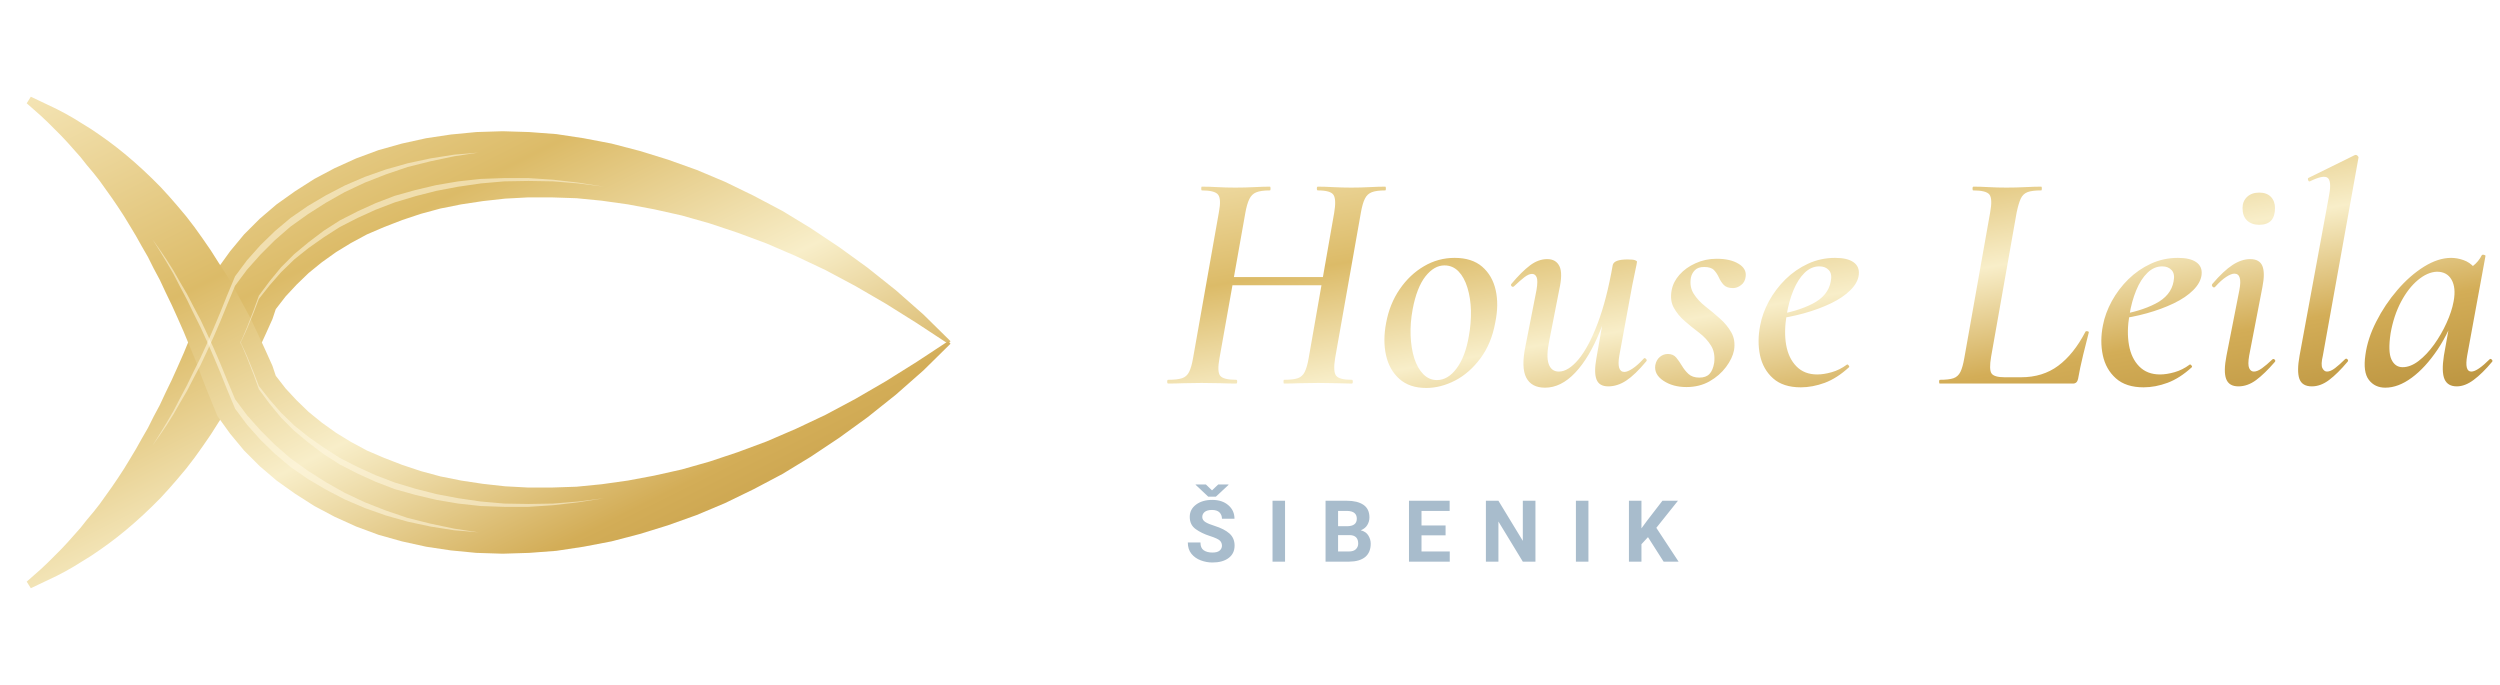
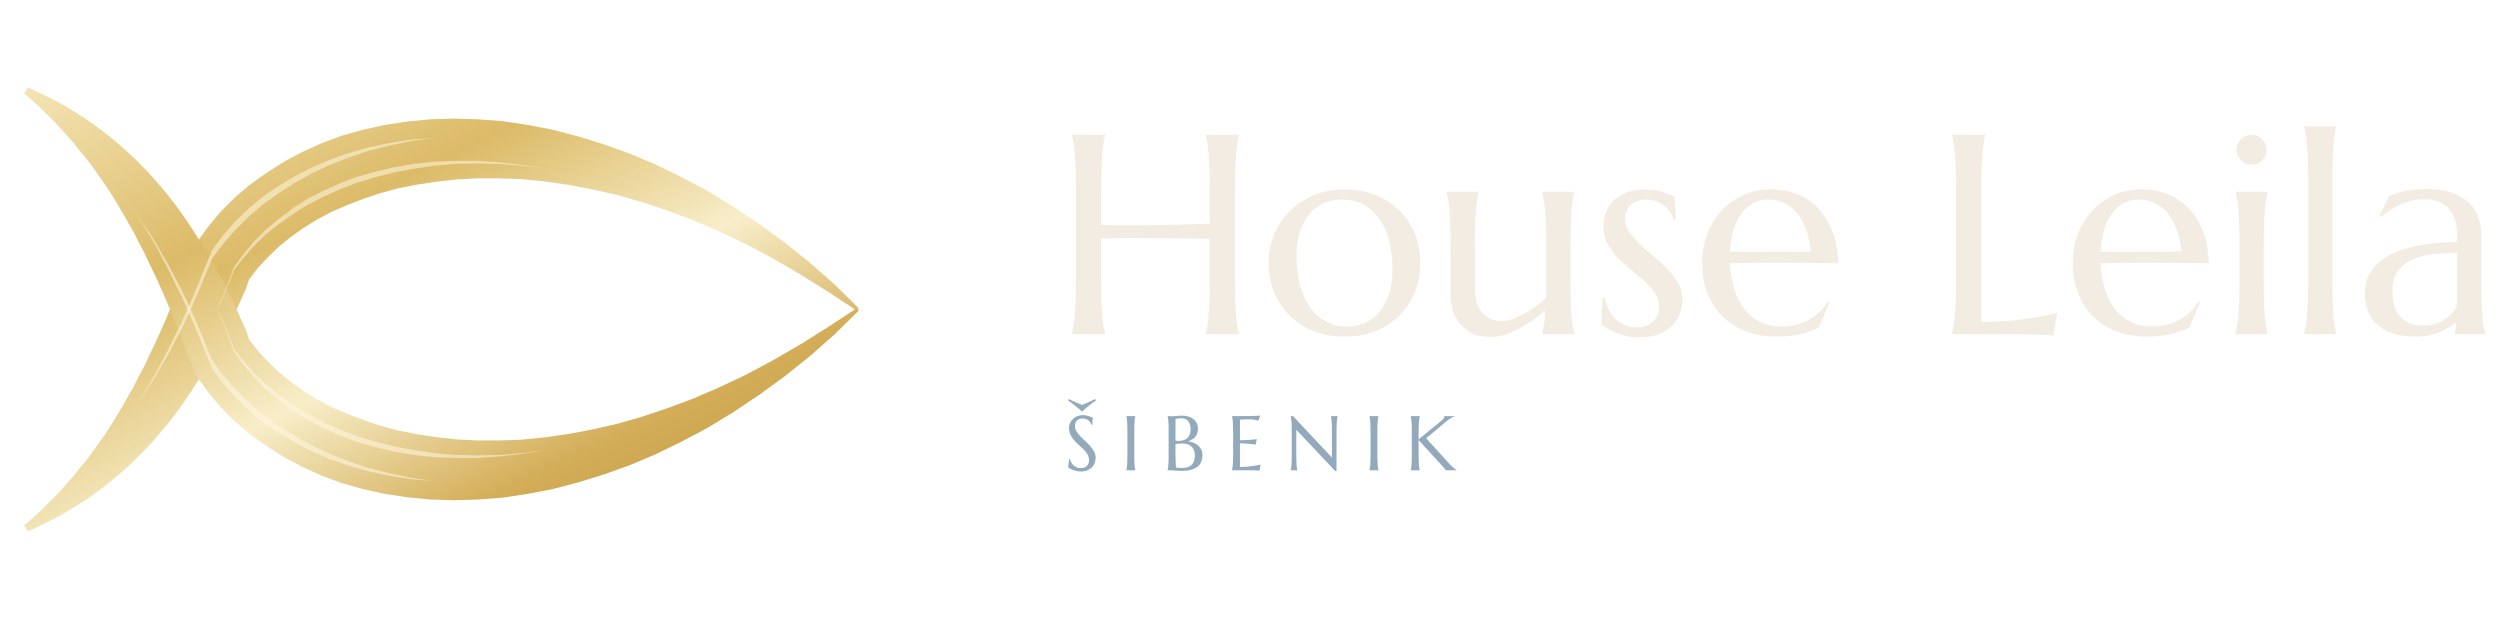
- <svg xmlns="http://www.w3.org/2000/svg" viewBox="0 0 365 100" role="img" aria-label="House Leila">
+ <svg xmlns="http://www.w3.org/2000/svg" viewBox="0 0 404 100" role="img" aria-label="House Leila, Šibenik">
  <defs>
    <linearGradient id="g" x1="0" y1="0" x2="1" y2="1">
      <stop offset="0" stop-color="#f4e4b4" />
      <stop offset=".3" stop-color="#dcbb68" />
      <stop offset=".55" stop-color="#f8eec9" />
      <stop offset=".78" stop-color="#d3ad57" />
      <stop offset="1" stop-color="#bb9440" />
    </linearGradient>
  </defs>
  <g transform="translate(0 5.0) scale(0.6)">
    <g fill="url(#g)">
      <path d="M7.5,134.8 9.6,133.8 11.7,132.8 13.8,131.8 15.9,130.7 18.0,129.5 20.1,128.2 22.2,126.9 24.4,125.4 26.5,123.9 28.6,122.3 30.7,120.6 32.8,118.8 34.9,116.9 37.0,114.9 39.1,112.8 41.2,110.5 43.2,108.2 45.3,105.7 47.3,103.1 49.3,100.3 51.3,97.4 53.2,94.4 55.2,91.3 57.1,88.0 59.0,84.5 60.9,81.0 62.7,77.2 64.5,73.3 66.3,69.3 67.1,66.9 69.5,63.8 72.2,60.9 75.1,58.1 78.3,55.5 81.8,53.0 85.4,50.8 89.3,48.7 93.5,46.9 97.9,45.2 102.4,43.7 107.2,42.4 112.2,41.4 117.5,40.6 122.9,40.0 128.5,39.7 134.3,39.7 140.3,39.9 146.4,40.5 152.8,41.4 159.2,42.6 165.9,44.1 172.6,46.0 179.5,48.3 186.5,50.9 193.7,54.0 200.9,57.4 208.2,61.3 215.6,65.6 223.1,70.3 230.7,75.3 L231.3,74.7 224.7,68.2 218.0,62.3 211.1,56.8 204.2,51.8 197.3,47.2 190.4,43.0 183.4,39.3 176.4,35.9 169.5,33.0 162.5,30.5 155.7,28.4 148.8,26.6 142.0,25.3 135.4,24.3 128.8,23.8 122.3,23.6 115.9,23.8 109.7,24.4 103.7,25.3 97.8,26.6 92.1,28.2 86.7,30.2 81.4,32.6 76.5,35.2 71.8,38.2 67.3,41.4 63.2,44.9 59.4,48.7 56.0,52.8 52.9,57.1 50.5,63.0 49.0,66.8 47.6,70.6 46.1,74.2 44.7,77.6 43.2,81.0 41.8,84.1 40.3,87.2 38.9,90.2 37.4,93.0 36.0,95.8 34.5,98.4 33.1,100.9 31.6,103.4 30.2,105.7 28.7,108.0 27.2,110.2 25.7,112.3 24.2,114.4 22.7,116.3 21.1,118.2 19.6,120.1 18.0,121.9 16.4,123.7 14.8,125.4 13.2,127.0 11.6,128.6 9.9,130.2 8.2,131.7 6.5,133.2 Z" />
      <path d="M6.5,16.8 8.2,18.3 9.9,19.8 11.6,21.4 13.2,23.0 14.8,24.6 16.4,26.3 18.0,28.1 19.6,29.9 21.1,31.8 22.7,33.7 24.2,35.6 25.7,37.7 27.2,39.8 28.7,42.0 30.2,44.3 31.6,46.6 33.1,49.1 34.5,51.6 36.0,54.2 37.4,57.0 38.9,59.8 40.3,62.8 41.8,65.9 43.2,69.0 44.7,72.4 46.1,75.8 47.6,79.4 49.0,83.2 50.5,87.0 52.9,92.9 56.0,97.2 59.4,101.3 63.2,105.1 67.3,108.6 71.8,111.8 76.5,114.8 81.4,117.4 86.7,119.8 92.1,121.8 97.8,123.4 103.7,124.7 109.7,125.6 115.9,126.2 122.3,126.4 128.8,126.2 135.4,125.7 142.0,124.7 148.8,123.4 155.7,121.6 162.5,119.5 169.5,117.0 176.4,114.1 183.4,110.7 190.4,107.0 197.3,102.8 204.2,98.2 211.1,93.2 218.0,87.7 224.7,81.8 231.3,75.3 L230.7,74.7 223.1,79.7 215.6,84.4 208.2,88.7 200.9,92.6 193.7,96.0 186.5,99.1 179.5,101.7 172.6,104.0 165.9,105.9 159.2,107.4 152.8,108.6 146.4,109.5 140.3,110.1 134.3,110.3 128.5,110.3 122.9,110.0 117.5,109.4 112.2,108.6 107.2,107.6 102.4,106.3 97.9,104.8 93.5,103.1 89.3,101.3 85.4,99.2 81.8,97.0 78.3,94.5 75.1,91.9 72.2,89.1 69.5,86.2 67.1,83.1 66.3,80.7 64.5,76.7 62.7,72.8 60.9,69.0 59.0,65.5 57.1,62.0 55.2,58.7 53.2,55.6 51.3,52.6 49.3,49.7 47.3,46.9 45.3,44.3 43.2,41.8 41.2,39.5 39.1,37.2 37.0,35.1 34.9,33.1 32.8,31.2 30.7,29.4 28.6,27.7 26.5,26.1 24.4,24.6 22.2,23.1 20.1,21.8 18.0,20.5 15.9,19.3 13.8,18.2 11.7,17.2 9.6,16.2 7.5,15.2 Z" />
    </g>
    <g>
      <path d="M37.1,100.1 38.8,97.4 40.5,94.6 42.2,91.7 43.8,88.6 45.5,85.4 47.1,82.1 48.8,78.7 50.4,75.2 52.0,71.5 53.6,67.7 55.2,63.7 57.2,58.9 60.1,55.0 63.4,51.3 66.9,47.9 70.7,44.7 74.9,41.8 79.3,39.2 83.9,36.8 88.8,34.7 93.9,32.9 99.2,31.4 104.8,30.2 110.5,29.3 116.4,28.8 L116.4,28.8 110.5,29.7 104.8,30.9 99.2,32.3 93.9,34.1 88.8,36.1 83.9,38.4 79.3,41.0 74.9,43.8 70.7,46.8 66.9,50.1 63.4,53.6 60.1,57.3 57.2,61.2 55.2,66.0 53.6,69.9 52.0,73.6 50.4,77.1 48.8,80.5 47.1,83.7 45.5,86.8 43.8,89.7 42.2,92.5 40.5,95.2 38.8,97.7 37.1,100.1 Z" fill="#fff8e2" opacity=".55" />
      <path d="M58.4,75.3 60.1,71.3 61.7,67.2 63.0,63.6 65.6,60.1 68.4,56.7 71.6,53.5 75.1,50.6 78.8,47.8 82.7,45.3 87.0,43.1 91.4,41.1 96.1,39.3 101.1,37.9 106.2,36.7 111.5,35.8 117.0,35.2 122.7,35.0 128.6,35.0 134.6,35.4 140.7,36.1 147.0,37.1 L147.0,37.1 140.7,36.3 134.6,35.8 128.6,35.7 122.7,35.8 117.0,36.3 111.5,37.1 106.2,38.1 101.1,39.4 96.1,40.9 91.4,42.7 87.0,44.7 82.7,46.9 78.8,49.4 75.1,52.0 71.6,54.8 68.4,57.9 65.6,61.1 63.0,64.4 61.7,67.8 60.1,71.7 58.4,75.4 Z" fill="#fff8e2" opacity=".55" />
      <path d="M37.1,49.9 38.8,52.3 40.5,54.8 42.2,57.5 43.8,60.3 45.5,63.2 47.1,66.3 48.8,69.5 50.4,72.9 52.0,76.4 53.6,80.1 55.2,84.0 57.2,88.8 60.1,92.7 63.4,96.4 66.9,99.9 70.7,103.2 74.9,106.2 79.3,109.0 83.9,111.6 88.8,113.9 93.9,115.9 99.2,117.7 104.8,119.1 110.5,120.3 116.4,121.2 L116.4,121.2 110.5,120.7 104.8,119.8 99.2,118.6 93.9,117.1 88.8,115.3 83.9,113.2 79.3,110.8 74.9,108.2 70.7,105.3 66.9,102.1 63.4,98.7 60.1,95.0 57.2,91.1 55.2,86.3 53.6,82.3 52.0,78.5 50.4,74.8 48.8,71.3 47.1,67.9 45.5,64.6 43.8,61.4 42.2,58.3 40.5,55.4 38.8,52.6 37.1,49.9 Z" fill="#fff8e2" opacity=".55" />
      <path d="M58.4,74.6 60.1,78.3 61.7,82.2 63.0,85.6 65.6,88.9 68.4,92.1 71.6,95.2 75.1,98.0 78.8,100.6 82.7,103.1 87.0,105.3 91.4,107.3 96.1,109.1 101.1,110.6 106.2,111.9 111.5,112.9 117.0,113.7 122.7,114.2 128.6,114.3 134.6,114.2 140.7,113.7 147.0,112.9 L147.0,112.9 140.7,113.9 134.6,114.6 128.6,115.0 122.7,115.0 117.0,114.8 111.5,114.2 106.2,113.3 101.1,112.1 96.1,110.7 91.4,108.9 87.0,106.9 82.7,104.7 78.8,102.2 75.1,99.4 71.6,96.5 68.4,93.3 65.6,89.9 63.0,86.4 61.7,82.8 60.1,78.7 58.4,74.7 Z" fill="#fff8e2" opacity=".55" />
    </g>
  </g>
-   <g transform="translate(170.0 56)">
-     <path d="M0.55 0Q0.41 0 0.41 -0.28Q0.41 -0.55 0.55 -0.55Q1.89 -0.55 2.58 -0.78Q3.27 -1.01 3.61 -1.7Q3.96 -2.39 4.19 -3.73L7.96 -25.02Q8.33 -26.96 7.84 -27.58Q7.36 -28.2 5.47 -28.2Q5.38 -28.2 5.38 -28.47Q5.38 -28.75 5.47 -28.75Q6.53 -28.75 7.75 -28.68Q8.97 -28.61 10.35 -28.61Q11.78 -28.61 13.11 -28.68Q14.44 -28.75 15.41 -28.75Q15.5 -28.75 15.5 -28.47Q15.5 -28.2 15.41 -28.2Q14.08 -28.2 13.41 -27.92Q12.74 -27.65 12.4 -26.93Q12.05 -26.22 11.82 -24.93L8.05 -3.73Q7.68 -1.75 8.14 -1.15Q8.6 -0.55 10.49 -0.55Q10.63 -0.55 10.63 -0.28Q10.63 0 10.49 0Q9.48 0 8.19 -0.05Q6.9 -0.09 5.43 -0.09Q4.05 -0.09 2.81 -0.05Q1.56 0 0.55 0ZM7.5 -14.35 7.64 -15.55H25.25L25.12 -14.35ZM17.48 0Q17.39 0 17.39 -0.28Q17.39 -0.55 17.48 -0.55Q18.81 -0.55 19.48 -0.78Q20.15 -1.01 20.49 -1.7Q20.84 -2.39 21.07 -3.73L24.79 -24.93Q25.12 -26.86 24.7 -27.53Q24.29 -28.2 22.4 -28.2Q22.26 -28.2 22.26 -28.47Q22.26 -28.75 22.4 -28.75Q23.37 -28.75 24.63 -28.68Q25.9 -28.61 27.28 -28.61Q28.66 -28.61 29.97 -28.68Q31.28 -28.75 32.25 -28.75Q32.34 -28.75 32.34 -28.47Q32.34 -28.2 32.25 -28.2Q31 -28.2 30.31 -27.95Q29.62 -27.69 29.28 -27Q28.93 -26.31 28.7 -25.02L24.93 -3.73Q24.61 -1.75 25.07 -1.15Q25.53 -0.55 27.37 -0.55Q27.51 -0.55 27.51 -0.28Q27.51 0 27.37 0Q26.5 0 25.21 -0.05Q23.92 -0.09 22.49 -0.09Q21.11 -0.09 19.8 -0.05Q18.49 0 17.48 0ZM38.23 0.64Q35.79 0.64 34.32 -0.67Q32.84 -1.98 32.36 -4.14Q31.88 -6.3 32.38 -8.88Q32.89 -11.64 34.36 -13.78Q35.83 -15.92 37.9 -17.13Q39.97 -18.35 42.37 -18.35Q44.9 -18.35 46.39 -17.07Q47.89 -15.78 48.37 -13.64Q48.85 -11.5 48.3 -8.88Q47.75 -5.84 46.14 -3.68Q44.53 -1.52 42.44 -0.44Q40.34 0.64 38.23 0.64ZM39.79 -0.51Q41.4 -0.51 42.66 -2.21Q43.93 -3.91 44.44 -6.85Q44.8 -8.79 44.76 -10.63Q44.71 -12.47 44.25 -13.98Q43.79 -15.5 42.94 -16.38Q42.09 -17.25 40.89 -17.25Q39.38 -17.25 38.11 -15.64Q36.85 -14.03 36.25 -10.86Q35.88 -8.88 35.95 -7.02Q36.02 -5.15 36.48 -3.7Q36.94 -2.25 37.79 -1.38Q38.64 -0.51 39.79 -0.51ZM55.57 0.6Q53.59 0.6 52.83 -0.87Q52.07 -2.35 52.72 -5.47L54.33 -13.66Q54.56 -15.04 54.35 -15.52Q54.14 -16.01 53.68 -16.01Q53.18 -16.01 52.53 -15.5Q51.89 -15 51.06 -14.21Q50.88 -14.03 50.69 -14.21Q50.51 -14.4 50.69 -14.58Q52.16 -16.33 53.38 -17.25Q54.6 -18.17 55.89 -18.17Q57.18 -18.17 57.68 -17.13Q58.19 -16.1 57.64 -13.66L56.21 -6.35Q55.71 -4 56.1 -2.88Q56.49 -1.75 57.59 -1.75Q58.97 -1.75 60.47 -3.54Q61.96 -5.34 63.27 -8.81Q64.58 -12.28 65.46 -17.3L66.19 -17.25Q65.27 -11.82 63.66 -7.8Q62.05 -3.77 59.98 -1.59Q57.91 0.6 55.57 0.6ZM64.81 0.41Q63.48 0.41 63.09 -0.6Q62.7 -1.61 63.07 -3.68L65.46 -17.3Q65.64 -18.12 67.62 -18.12Q68.45 -18.12 68.72 -18.01Q69 -17.89 69 -17.8Q69 -17.62 68.77 -16.58Q68.54 -15.55 68.31 -14.35L66.42 -4.09Q66.01 -1.7 67.16 -1.7Q67.62 -1.7 68.36 -2.19Q69.09 -2.67 69.97 -3.63Q70.1 -3.82 70.31 -3.61Q70.52 -3.4 70.33 -3.22Q68.72 -1.29 67.44 -0.44Q66.15 0.41 64.81 0.41ZM76.22 0.51Q74.24 0.51 72.86 -0.41Q71.48 -1.33 71.67 -2.67Q71.81 -3.45 72.34 -3.89Q72.86 -4.32 73.51 -4.32Q74.29 -4.32 74.73 -3.79Q75.16 -3.27 75.56 -2.6Q75.95 -1.93 76.52 -1.4Q77.1 -0.87 78.11 -0.87Q79.07 -0.87 79.58 -1.4Q80.09 -1.93 80.27 -3.04Q80.45 -4.51 79.81 -5.54Q79.17 -6.58 78.09 -7.41Q77 -8.23 75.99 -9.11Q74.98 -9.98 74.38 -11.06Q73.78 -12.14 74.06 -13.62Q74.29 -14.86 75.21 -15.89Q76.13 -16.93 77.56 -17.57Q78.98 -18.22 80.64 -18.22Q82.62 -18.22 83.81 -17.5Q85.01 -16.79 84.87 -15.64Q84.78 -14.81 84.2 -14.38Q83.63 -13.94 83.03 -13.94Q82.11 -13.94 81.67 -14.4Q81.24 -14.86 80.96 -15.48Q80.68 -16.1 80.25 -16.56Q79.81 -17.02 78.8 -17.02Q77.92 -17.02 77.46 -16.56Q77 -16.1 76.87 -15.46Q76.64 -14.12 77.28 -13.11Q77.92 -12.1 79 -11.25Q80.09 -10.4 81.12 -9.48Q82.16 -8.56 82.78 -7.45Q83.4 -6.35 83.17 -4.88Q82.94 -3.68 82 -2.42Q81.05 -1.15 79.58 -0.32Q78.11 0.51 76.22 0.51ZM92.92 0.55Q90.34 0.55 88.87 -0.76Q87.4 -2.07 86.96 -4.14Q86.53 -6.21 86.99 -8.51Q87.31 -10.26 88.27 -12.03Q89.24 -13.8 90.69 -15.23Q92.14 -16.65 93.98 -17.5Q95.82 -18.35 97.93 -18.35Q99.73 -18.35 100.62 -17.71Q101.52 -17.07 101.38 -15.87Q101.25 -14.72 100.16 -13.64Q99.08 -12.56 97.31 -11.71Q95.54 -10.86 93.38 -10.26Q91.22 -9.66 88.92 -9.38L89.01 -9.98Q92.37 -10.49 94.64 -11.66Q96.92 -12.83 97.29 -14.9Q97.52 -16.01 97.01 -16.56Q96.51 -17.11 95.63 -17.11Q94.44 -17.11 93.47 -16.17Q92.51 -15.23 91.84 -13.62Q91.17 -12.01 90.85 -10.03Q90.44 -7.59 90.78 -5.63Q91.13 -3.68 92.28 -2.51Q93.43 -1.33 95.31 -1.33Q96.28 -1.33 97.43 -1.66Q98.58 -1.98 99.64 -2.76Q99.73 -2.85 99.89 -2.67Q100.05 -2.48 99.96 -2.39Q98.21 -0.78 96.42 -0.11Q94.62 0.55 92.92 0.55ZM113.21 0Q113.11 0 113.11 -0.28Q113.11 -0.55 113.25 -0.55Q114.54 -0.55 115.21 -0.78Q115.87 -1.01 116.22 -1.7Q116.56 -2.39 116.79 -3.73L120.57 -25.02Q120.93 -27 120.45 -27.6Q119.97 -28.2 118.08 -28.2Q117.99 -28.2 117.99 -28.47Q117.99 -28.75 118.13 -28.75Q119.09 -28.75 120.34 -28.68Q121.58 -28.61 122.96 -28.61Q124.38 -28.61 125.72 -28.68Q127.05 -28.75 128.02 -28.75Q128.11 -28.75 128.11 -28.47Q128.11 -28.2 128.02 -28.2Q126.68 -28.2 126.02 -27.95Q125.35 -27.69 125.03 -27Q124.71 -26.31 124.43 -24.98L120.7 -3.91Q120.38 -2.02 120.77 -1.47Q121.16 -0.92 122.68 -0.92H125.07Q128.25 -0.92 130.5 -2.6Q132.76 -4.28 134.46 -7.54Q134.5 -7.68 134.76 -7.64Q135.01 -7.59 134.96 -7.45Q134.6 -6.07 134.14 -4.19Q133.68 -2.3 133.4 -0.69Q133.26 0 132.66 0ZM142.97 0.55Q140.39 0.55 138.92 -0.76Q137.45 -2.07 137.01 -4.14Q136.57 -6.21 137.03 -8.51Q137.36 -10.26 138.32 -12.03Q139.29 -13.8 140.74 -15.23Q142.19 -16.65 144.03 -17.5Q145.87 -18.35 147.98 -18.35Q149.78 -18.35 150.67 -17.71Q151.57 -17.07 151.43 -15.87Q151.29 -14.72 150.21 -13.64Q149.13 -12.56 147.36 -11.71Q145.59 -10.86 143.43 -10.26Q141.27 -9.66 138.97 -9.38L139.06 -9.98Q142.42 -10.49 144.69 -11.66Q146.97 -12.83 147.34 -14.9Q147.57 -16.01 147.06 -16.56Q146.56 -17.11 145.68 -17.11Q144.49 -17.11 143.52 -16.17Q142.55 -15.23 141.89 -13.62Q141.22 -12.01 140.9 -10.03Q140.48 -7.59 140.83 -5.63Q141.17 -3.68 142.32 -2.51Q143.47 -1.33 145.36 -1.33Q146.33 -1.33 147.48 -1.66Q148.63 -1.98 149.68 -2.76Q149.78 -2.85 149.94 -2.67Q150.1 -2.48 150.01 -2.39Q148.26 -0.78 146.46 -0.11Q144.67 0.55 142.97 0.55ZM156.81 0.41Q155.43 0.41 155.02 -0.67Q154.61 -1.75 155.07 -4.09L156.95 -13.66Q157.41 -16.05 156.22 -16.05Q155.76 -16.05 155.02 -15.57Q154.28 -15.09 153.41 -14.12Q153.23 -13.94 153.04 -14.14Q152.86 -14.35 153 -14.54Q154.65 -16.47 155.96 -17.32Q157.27 -18.17 158.52 -18.17Q159.9 -18.17 160.31 -17.16Q160.72 -16.15 160.31 -14.08L158.38 -4.09Q158.15 -2.76 158.38 -2.25Q158.61 -1.75 159.07 -1.75Q159.57 -1.75 160.24 -2.23Q160.91 -2.71 161.74 -3.5Q161.92 -3.68 162.1 -3.5Q162.29 -3.31 162.1 -3.13Q160.63 -1.43 159.39 -0.51Q158.15 0.41 156.81 0.41ZM159.85 -23.18Q158.75 -23.18 158.08 -23.8Q157.41 -24.43 157.41 -25.62Q157.41 -26.63 158.08 -27.26Q158.75 -27.88 159.85 -27.88Q160.95 -27.88 161.55 -27.26Q162.15 -26.63 162.15 -25.62Q162.15 -23.18 159.85 -23.18ZM167.53 0.41Q166.11 0.41 165.71 -0.69Q165.32 -1.79 165.74 -4.09L170.06 -27.55Q170.43 -29.58 169.83 -30.04Q169.23 -30.5 167.26 -29.53Q167.07 -29.44 166.98 -29.72Q166.89 -29.99 167.07 -30.04L173.79 -33.35Q174.02 -33.44 174.2 -33.26Q174.39 -33.07 174.34 -32.98L169.14 -4.09Q168.82 -2.76 169.07 -2.25Q169.33 -1.75 169.74 -1.75Q170.25 -1.75 170.91 -2.25Q171.58 -2.76 172.36 -3.54Q172.55 -3.73 172.73 -3.54Q172.91 -3.36 172.73 -3.17Q171.3 -1.47 170.06 -0.53Q168.82 0.41 167.53 0.41ZM178.25 0.6Q176.73 0.6 175.86 -0.53Q174.98 -1.66 175.35 -4.19Q175.67 -6.58 176.94 -9.06Q178.2 -11.55 180.02 -13.66Q181.84 -15.78 183.91 -17.07Q185.98 -18.35 187.86 -18.35Q188.74 -18.35 189.66 -18.03Q190.58 -17.71 191.25 -16.95Q191.91 -16.19 192 -15L189.52 -16.42Q190.21 -16.51 191.04 -17.16Q191.87 -17.8 192.33 -18.72Q192.42 -18.86 192.67 -18.79Q192.92 -18.72 192.88 -18.63L190.21 -4.09Q189.8 -1.75 190.81 -1.75Q191.27 -1.75 191.96 -2.23Q192.65 -2.71 193.48 -3.54Q193.61 -3.68 193.8 -3.5Q193.98 -3.31 193.84 -3.17Q192.42 -1.47 191.15 -0.53Q189.89 0.41 188.69 0.41Q187.36 0.41 186.9 -0.64Q186.44 -1.7 186.81 -4.09L187.96 -10.53L188.88 -11.32Q187.68 -7.64 185.89 -4.97Q184.09 -2.3 182.11 -0.85Q180.14 0.6 178.25 0.6ZM180.78 -2.39Q181.93 -2.39 183.13 -3.31Q184.32 -4.23 185.38 -5.7Q186.44 -7.18 187.2 -8.86Q187.96 -10.53 188.23 -12.01Q188.6 -13.98 187.93 -15.16Q187.27 -16.33 185.79 -16.33Q184.41 -16.28 183.01 -15.11Q181.61 -13.94 180.55 -11.94Q179.49 -9.94 179.03 -7.36Q178.62 -4.65 179.15 -3.52Q179.68 -2.39 180.78 -2.39Z" fill="url(#g)" />
-     <text x="3" y="26" font-family="-apple-system, BlinkMacSystemFont, 'Segoe UI', Roboto, Arial, sans-serif" font-size="12.5" font-weight="700" letter-spacing="4.2" fill="#a8bccc">ŠIBENIK</text>
+   <g transform="translate(170.0 54)">
+     <path d="M25.49 -15.41Q24.59 -15.43 23.25 -15.44Q21.9 -15.45 20.32 -15.48Q18.73 -15.5 17.01 -15.51Q15.3 -15.52 13.66 -15.53Q12.02 -15.54 10.53 -15.52Q9.05 -15.5 7.95 -15.45V-8.78Q7.95 -6.87 8.01 -5.45Q8.06 -4.02 8.14 -2.99Q8.22 -1.95 8.34 -1.26Q8.47 -0.56 8.6 -0.09V0H3.21V-0.09Q3.35 -0.56 3.47 -1.26Q3.59 -1.95 3.68 -2.99Q3.77 -4.02 3.82 -5.45Q3.86 -6.87 3.86 -8.78V-23.4Q3.86 -25.31 3.82 -26.74Q3.77 -28.17 3.68 -29.21Q3.59 -30.25 3.47 -30.95Q3.35 -31.65 3.21 -32.12V-32.21H8.6V-32.12Q8.47 -31.65 8.34 -30.95Q8.22 -30.25 8.14 -29.21Q8.06 -28.17 8.01 -26.74Q7.95 -25.31 7.95 -23.4V-17.65Q9.12 -17.61 10.6 -17.6Q12.08 -17.59 13.7 -17.6Q15.32 -17.61 16.99 -17.63Q18.67 -17.65 20.23 -17.69Q21.79 -17.72 23.15 -17.77Q24.5 -17.81 25.49 -17.86V-23.4Q25.49 -25.31 25.44 -26.74Q25.38 -28.17 25.3 -29.21Q25.22 -30.25 25.1 -30.95Q24.98 -31.65 24.84 -32.12V-32.21H30.23V-32.12Q30.1 -31.65 29.97 -30.95Q29.85 -30.25 29.76 -29.21Q29.67 -28.17 29.63 -26.74Q29.58 -25.31 29.58 -23.4V-8.78Q29.58 -6.87 29.63 -5.45Q29.67 -4.02 29.76 -2.99Q29.85 -1.95 29.97 -1.26Q30.1 -0.56 30.23 -0.09V0H24.84V-0.09Q24.98 -0.56 25.1 -1.26Q25.22 -1.95 25.3 -2.99Q25.38 -4.02 25.44 -5.45Q25.49 -6.87 25.49 -8.78ZM35.02 -11.54Q35.02 -14.08 35.96 -16.25Q36.9 -18.42 38.55 -20.01Q40.21 -21.61 42.45 -22.51Q44.7 -23.4 47.28 -23.4Q49.82 -23.4 52.05 -22.56Q54.29 -21.72 55.95 -20.17Q57.61 -18.62 58.57 -16.4Q59.52 -14.17 59.52 -11.41Q59.52 -9.1 58.71 -6.96Q57.9 -4.83 56.33 -3.19Q54.76 -1.55 52.48 -0.57Q50.2 0.4 47.24 0.4Q44.72 0.4 42.5 -0.43Q40.27 -1.26 38.61 -2.81Q36.95 -4.36 35.98 -6.57Q35.02 -8.78 35.02 -11.54ZM47.75 -1.24Q49.35 -1.24 50.68 -1.86Q52.02 -2.49 52.99 -3.68Q53.95 -4.87 54.49 -6.58Q55.03 -8.29 55.03 -10.44Q55.03 -12.87 54.51 -14.95Q54 -17.03 52.97 -18.54Q51.95 -20.06 50.4 -20.91Q48.85 -21.76 46.79 -21.76Q45.19 -21.76 43.87 -21.15Q42.54 -20.53 41.56 -19.36Q40.59 -18.19 40.05 -16.5Q39.51 -14.8 39.51 -12.65Q39.51 -10.22 40.04 -8.13Q40.56 -6.04 41.6 -4.5Q42.63 -2.96 44.17 -2.1Q45.71 -1.24 47.75 -1.24ZM68.33 -7.86Q68.33 -4.9 69.51 -3.5Q70.68 -2.11 72.68 -2.11Q73.4 -2.11 74.3 -2.41Q75.2 -2.72 76.15 -3.22Q77.11 -3.73 78.06 -4.4Q79.02 -5.08 79.83 -5.84Q79.87 -6.49 79.87 -7.22Q79.87 -7.95 79.87 -8.78V-14.22Q79.87 -16.13 79.81 -17.55Q79.76 -18.98 79.68 -20.01Q79.6 -21.05 79.48 -21.74Q79.35 -22.44 79.22 -22.91V-23H84.41V-22.91Q84.27 -22.44 84.16 -21.74Q84.05 -21.05 83.96 -20.01Q83.87 -18.98 83.82 -17.55Q83.78 -16.13 83.78 -14.22V-8.78Q83.78 -6.87 83.82 -5.45Q83.87 -4.02 83.96 -2.99Q84.05 -1.95 84.16 -1.26Q84.27 -0.56 84.41 -0.09V0H79.22V-0.09Q79.35 -0.65 79.5 -1.53Q79.65 -2.4 79.71 -3.82Q78.79 -3.03 77.73 -2.27Q76.66 -1.5 75.5 -0.9Q74.35 -0.29 73.17 0.08Q71.99 0.45 70.84 0.45Q69.09 0.45 67.87 -0.16Q66.64 -0.76 65.87 -1.75Q65.09 -2.74 64.74 -4Q64.4 -5.26 64.4 -6.58V-14.22Q64.4 -16.13 64.35 -17.55Q64.31 -18.98 64.22 -20.01Q64.13 -21.05 64.01 -21.74Q63.9 -22.44 63.77 -22.91V-23H68.96V-22.91Q68.82 -22.44 68.71 -21.74Q68.6 -21.05 68.51 -20.01Q68.42 -18.98 68.37 -17.55Q68.33 -16.13 68.33 -14.22ZM100.83 -18.49 100.51 -18.44Q100.36 -18.96 100.01 -19.54Q99.66 -20.12 99.11 -20.62Q98.56 -21.11 97.78 -21.44Q97.01 -21.76 96 -21.76Q95.3 -21.76 94.68 -21.56Q94.07 -21.36 93.61 -20.97Q93.15 -20.57 92.88 -19.99Q92.61 -19.41 92.61 -18.62Q92.61 -17.52 93.29 -16.52Q93.98 -15.52 95.01 -14.54Q96.04 -13.57 97.24 -12.58Q98.45 -11.59 99.48 -10.51Q100.51 -9.43 101.2 -8.21Q101.88 -6.99 101.88 -5.57Q101.88 -4.42 101.48 -3.34Q101.07 -2.25 100.23 -1.39Q99.39 -0.54 98.08 -0.01Q96.76 0.52 94.94 0.52Q93.86 0.52 92.93 0.31Q92 0.11 91.23 -0.19Q90.45 -0.49 89.83 -0.86Q89.21 -1.24 88.74 -1.57L88.97 -5.84H89.33Q89.55 -4.78 90 -3.91Q90.45 -3.03 91.11 -2.41Q91.78 -1.8 92.63 -1.45Q93.48 -1.1 94.49 -1.1Q96.16 -1.1 97.13 -2.02Q98.11 -2.94 98.11 -4.42Q98.11 -5.62 97.45 -6.61Q96.78 -7.61 95.77 -8.54Q94.76 -9.46 93.61 -10.38Q92.45 -11.3 91.44 -12.34Q90.43 -13.39 89.77 -14.63Q89.1 -15.88 89.1 -17.47Q89.1 -18.78 89.59 -19.87Q90.07 -20.96 90.93 -21.73Q91.8 -22.51 92.99 -22.93Q94.18 -23.36 95.59 -23.36Q97.46 -23.36 98.7 -22.97Q99.95 -22.57 100.6 -22.21ZM117.02 0.4Q114.53 0.4 112.35 -0.38Q110.17 -1.17 108.55 -2.68Q106.94 -4.2 106 -6.44Q105.07 -8.67 105.07 -11.54Q105.07 -14.08 105.93 -16.25Q106.78 -18.42 108.28 -20.01Q109.79 -21.61 111.8 -22.51Q113.81 -23.4 116.15 -23.4Q118.46 -23.4 120.44 -22.61Q122.41 -21.81 123.86 -20.29Q125.31 -18.78 126.15 -16.54Q126.99 -14.31 127.06 -11.46Q124.52 -11.5 121.99 -11.52Q119.45 -11.54 116.71 -11.54Q114.75 -11.54 112.9 -11.52Q111.05 -11.5 109.56 -11.46Q109.7 -9.12 110.29 -7.23Q110.89 -5.35 111.93 -4.01Q112.98 -2.67 114.47 -1.95Q115.97 -1.24 117.85 -1.24Q119.16 -1.24 120.31 -1.54Q121.47 -1.84 122.41 -2.38Q123.36 -2.92 124.1 -3.65Q124.84 -4.38 125.35 -5.23L125.62 -5.1L123.96 -1.1Q122.75 -0.47 121.06 -0.03Q119.38 0.4 117.02 0.4ZM114.03 -13.3Q116.28 -13.3 118.54 -13.31Q120.79 -13.32 122.64 -13.39Q122.43 -15.34 121.87 -16.89Q121.31 -18.44 120.44 -19.52Q119.56 -20.6 118.37 -21.18Q117.18 -21.76 115.74 -21.76Q114.44 -21.76 113.35 -21.19Q112.26 -20.62 111.45 -19.54Q110.64 -18.46 110.15 -16.9Q109.65 -15.34 109.56 -13.34Q110.58 -13.3 111.7 -13.3Q112.82 -13.3 114.03 -13.3ZM150.17 -1.98Q152.82 -1.98 155.05 -2.2Q157.27 -2.43 158.93 -2.72Q160.87 -3.03 162.46 -3.46L161.81 0.18Q161.54 0.16 161 0.13Q160.46 0.11 159.8 0.09Q159.14 0.07 158.41 0.06Q157.68 0.04 157.02 0.03Q156.37 0.02 155.87 0.01Q155.36 0 155.14 0H145.43V-0.09Q145.57 -0.56 145.69 -1.26Q145.82 -1.95 145.91 -2.99Q146 -4.02 146.04 -5.45Q146.09 -6.87 146.09 -8.78V-23.4Q146.09 -25.31 146.04 -26.74Q146 -28.17 145.91 -29.21Q145.82 -30.25 145.69 -30.95Q145.57 -31.65 145.43 -32.12V-32.21H150.83V-32.12Q150.69 -31.65 150.57 -30.95Q150.44 -30.25 150.36 -29.21Q150.29 -28.17 150.23 -26.74Q150.17 -25.31 150.17 -23.4ZM176.9 0.4Q174.41 0.4 172.23 -0.38Q170.05 -1.17 168.43 -2.68Q166.82 -4.2 165.89 -6.44Q164.95 -8.67 164.95 -11.54Q164.95 -14.08 165.81 -16.25Q166.66 -18.42 168.17 -20.01Q169.67 -21.61 171.68 -22.51Q173.69 -23.4 176.03 -23.4Q178.34 -23.4 180.32 -22.61Q182.29 -21.81 183.74 -20.29Q185.19 -18.78 186.03 -16.54Q186.88 -14.31 186.94 -11.46Q184.4 -11.5 181.87 -11.52Q179.33 -11.54 176.59 -11.54Q174.63 -11.54 172.78 -11.52Q170.93 -11.5 169.45 -11.46Q169.58 -9.12 170.18 -7.23Q170.77 -5.35 171.81 -4.01Q172.86 -2.67 174.35 -1.95Q175.85 -1.24 177.73 -1.24Q179.04 -1.24 180.19 -1.54Q181.35 -1.84 182.29 -2.38Q183.24 -2.92 183.98 -3.65Q184.72 -4.38 185.24 -5.23L185.5 -5.1L183.84 -1.1Q182.63 -0.47 180.95 -0.03Q179.26 0.4 176.9 0.4ZM173.92 -13.3Q176.16 -13.3 178.42 -13.31Q180.68 -13.32 182.52 -13.39Q182.32 -15.34 181.75 -16.89Q181.19 -18.44 180.32 -19.52Q179.44 -20.6 178.25 -21.18Q177.06 -21.76 175.62 -21.76Q174.32 -21.76 173.23 -21.19Q172.14 -20.62 171.33 -19.54Q170.52 -18.46 170.03 -16.9Q169.54 -15.34 169.45 -13.34Q170.46 -13.3 171.58 -13.3Q172.7 -13.3 173.92 -13.3ZM191.91 -14.22Q191.91 -16.13 191.85 -17.55Q191.79 -18.98 191.72 -20.01Q191.64 -21.05 191.51 -21.74Q191.39 -22.44 191.25 -22.91V-23H196.44V-22.91Q196.31 -22.44 196.2 -21.74Q196.08 -21.05 195.99 -20.01Q195.9 -18.98 195.86 -17.55Q195.81 -16.13 195.81 -14.22V-8.78Q195.81 -6.87 195.86 -5.45Q195.9 -4.02 195.99 -2.99Q196.08 -1.95 196.2 -1.26Q196.31 -0.56 196.44 -0.09V0H191.25V-0.09Q191.39 -0.56 191.51 -1.26Q191.64 -1.95 191.72 -2.99Q191.79 -4.02 191.85 -5.45Q191.91 -6.87 191.91 -8.78ZM191.43 -29.81Q191.43 -30.3 191.63 -30.74Q191.82 -31.18 192.13 -31.5Q192.45 -31.83 192.88 -32.02Q193.32 -32.21 193.84 -32.21Q194.35 -32.21 194.79 -32.02Q195.23 -31.83 195.56 -31.5Q195.88 -31.18 196.07 -30.74Q196.26 -30.3 196.26 -29.81Q196.26 -28.77 195.57 -28.08Q194.87 -27.38 193.84 -27.38Q193.32 -27.38 192.88 -27.57Q192.45 -27.76 192.13 -28.09Q191.82 -28.41 191.63 -28.85Q191.43 -29.29 191.43 -29.81ZM203 -24.8Q203 -26.71 202.95 -28.13Q202.89 -29.56 202.81 -30.59Q202.73 -31.62 202.61 -32.32Q202.49 -33.02 202.35 -33.49V-33.58H207.54V-33.49Q207.4 -33.02 207.29 -32.32Q207.18 -31.62 207.09 -30.59Q207 -29.56 206.96 -28.13Q206.91 -26.71 206.91 -24.8V-8.78Q206.91 -6.87 206.96 -5.45Q207 -4.02 207.09 -2.99Q207.18 -1.95 207.29 -1.26Q207.4 -0.56 207.54 -0.09V0H202.35V-0.09Q202.49 -0.56 202.61 -1.26Q202.73 -1.95 202.81 -2.99Q202.89 -4.02 202.95 -5.45Q203 -6.87 203 -8.78ZM212.17 -6.63Q212.17 -8.4 212.9 -9.7Q213.63 -11.01 214.84 -11.93Q216.05 -12.85 217.6 -13.42Q219.15 -13.99 220.81 -14.32Q222.48 -14.64 224.09 -14.77Q225.71 -14.89 227.06 -14.91V-16.06Q227.06 -17.54 226.68 -18.62Q226.29 -19.7 225.6 -20.41Q224.9 -21.11 223.92 -21.46Q222.95 -21.81 221.78 -21.81Q220.97 -21.81 220.18 -21.67Q219.4 -21.54 218.56 -21.23Q217.71 -20.91 216.78 -20.37Q215.85 -19.83 214.77 -19L214.55 -19.14L216.07 -22.3Q216.82 -22.64 217.53 -22.85Q218.25 -23.07 218.99 -23.2Q219.74 -23.34 220.51 -23.39Q221.29 -23.45 222.14 -23.45Q224.5 -23.45 226.17 -22.88Q227.84 -22.3 228.91 -21.3Q229.98 -20.3 230.47 -18.97Q230.97 -17.63 230.97 -16.1V-8.78Q230.97 -6.87 231.02 -5.45Q231.08 -4.02 231.16 -2.99Q231.24 -1.95 231.36 -1.26Q231.48 -0.56 231.62 -0.09V0H226.65V-0.09Q226.77 -0.45 226.82 -0.9Q226.88 -1.35 226.92 -1.98Q226.45 -1.57 225.81 -1.15Q225.17 -0.72 224.35 -0.37Q223.53 -0.02 222.53 0.19Q221.53 0.4 220.34 0.4Q216.43 0.4 214.3 -1.43Q212.17 -3.26 212.17 -6.63ZM227.06 -13.16Q225.01 -13.14 223.13 -12.93Q221.24 -12.71 219.79 -12.04Q218.34 -11.37 217.48 -10.12Q216.61 -8.87 216.61 -6.81Q216.61 -4.16 217.94 -2.76Q219.26 -1.37 221.6 -1.37Q222.68 -1.37 223.56 -1.67Q224.45 -1.98 225.14 -2.44Q225.82 -2.9 226.29 -3.45Q226.77 -4 227.01 -4.51Q227.06 -5.37 227.06 -6.41Q227.06 -7.46 227.06 -8.78Z" fill="#f3ece2" />
+     <g transform="translate(2 22)">
+       <path d="M4.52 -7.36H4.39Q4.34 -7.5 4.23 -7.68Q4.13 -7.86 3.95 -8.01Q3.78 -8.17 3.53 -8.27Q3.28 -8.37 2.95 -8.37Q2.65 -8.37 2.42 -8.28Q2.19 -8.19 2.03 -8.03Q1.87 -7.86 1.79 -7.64Q1.72 -7.41 1.72 -7.14Q1.72 -6.7 1.96 -6.3Q2.21 -5.9 2.58 -5.51Q2.95 -5.11 3.39 -4.72Q3.82 -4.33 4.19 -3.91Q4.57 -3.49 4.81 -3.03Q5.06 -2.57 5.06 -2.04Q5.06 -1.64 4.92 -1.24Q4.79 -0.84 4.5 -0.52Q4.21 -0.21 3.76 -0.01Q3.31 0.19 2.69 0.19Q2.34 0.19 2.02 0.13Q1.71 0.06 1.44 -0.03Q1.18 -0.13 0.97 -0.24Q0.76 -0.35 0.62 -0.44L0.76 -1.79H0.92Q0.98 -1.5 1.14 -1.24Q1.29 -0.98 1.51 -0.78Q1.73 -0.59 2.02 -0.47Q2.31 -0.35 2.65 -0.35Q2.96 -0.35 3.21 -0.44Q3.45 -0.54 3.63 -0.7Q3.81 -0.87 3.9 -1.1Q4 -1.34 4 -1.61Q4 -2 3.86 -2.32Q3.72 -2.65 3.49 -2.94Q3.26 -3.23 2.97 -3.51Q2.68 -3.78 2.37 -4.06Q2.07 -4.34 1.78 -4.63Q1.49 -4.93 1.26 -5.26Q1.03 -5.59 0.89 -5.97Q0.75 -6.35 0.75 -6.81Q0.75 -7.29 0.94 -7.68Q1.12 -8.07 1.43 -8.34Q1.74 -8.62 2.13 -8.76Q2.52 -8.91 2.94 -8.91Q3.24 -8.91 3.5 -8.86Q3.75 -8.81 3.96 -8.75Q4.16 -8.68 4.32 -8.61Q4.47 -8.54 4.57 -8.5ZM2.86 -9.49Q2.5 -9.81 2.12 -10.13Q1.79 -10.4 1.4 -10.71Q1 -11.02 0.6 -11.29L0.74 -11.52Q1.01 -11.38 1.3 -11.24Q1.59 -11.1 1.86 -10.98Q2.14 -10.85 2.4 -10.75Q2.65 -10.64 2.86 -10.57Q3.06 -10.64 3.32 -10.75Q3.58 -10.86 3.85 -10.98Q4.13 -11.11 4.42 -11.25Q4.71 -11.38 4.97 -11.52L5.11 -11.29Q4.71 -11.02 4.32 -10.71Q3.92 -10.4 3.59 -10.13Q3.21 -9.81 2.86 -9.49ZM10.02 -0.02Q10.05 -0.15 10.08 -0.34Q10.11 -0.53 10.14 -0.81Q10.16 -1.09 10.17 -1.48Q10.19 -1.87 10.19 -2.39V-6.36Q10.19 -6.88 10.17 -7.27Q10.16 -7.65 10.14 -7.94Q10.11 -8.22 10.08 -8.41Q10.05 -8.6 10.02 -8.73V-8.75H11.47V-8.73Q11.44 -8.6 11.4 -8.41Q11.37 -8.22 11.35 -7.94Q11.33 -7.65 11.31 -7.27Q11.3 -6.88 11.3 -6.36V-2.39Q11.3 -1.87 11.31 -1.48Q11.33 -1.09 11.35 -0.81Q11.37 -0.53 11.4 -0.34Q11.44 -0.15 11.47 -0.02V0H10.02ZM16.85 -6.36Q16.85 -6.88 16.84 -7.27Q16.83 -7.65 16.8 -7.94Q16.78 -8.22 16.75 -8.41Q16.71 -8.6 16.68 -8.73V-8.75Q16.8 -8.75 16.93 -8.75Q17.05 -8.74 17.19 -8.74Q17.33 -8.74 17.49 -8.74Q17.71 -8.74 18.08 -8.78Q18.46 -8.83 19.05 -8.83Q19.6 -8.83 20.06 -8.68Q20.53 -8.54 20.87 -8.27Q21.2 -8 21.4 -7.61Q21.59 -7.21 21.59 -6.71Q21.59 -6.29 21.47 -5.96Q21.36 -5.63 21.15 -5.38Q20.94 -5.13 20.64 -4.97Q20.34 -4.8 19.99 -4.7Q20.51 -4.62 20.94 -4.43Q21.36 -4.25 21.67 -3.97Q21.98 -3.69 22.15 -3.31Q22.32 -2.94 22.32 -2.48Q22.32 -1.19 21.47 -0.55Q20.62 0.1 18.93 0.1Q18.74 0.1 18.5 0.08Q18.26 0.07 18 0.05Q17.75 0.03 17.51 0.02Q17.26 0 17.08 0H16.68V-0.02Q16.71 -0.15 16.75 -0.34Q16.78 -0.53 16.8 -0.81Q16.83 -1.09 16.84 -1.48Q16.85 -1.87 16.85 -2.39ZM19.09 -4.33Q18.68 -4.33 18.4 -4.3Q18.12 -4.27 17.96 -4.24V-2.39Q17.96 -1.67 17.99 -1.21Q18.01 -0.74 18.05 -0.45Q18.29 -0.42 18.52 -0.4Q18.75 -0.37 18.89 -0.37Q20.03 -0.37 20.56 -0.88Q21.09 -1.39 21.09 -2.45Q21.09 -2.86 20.96 -3.21Q20.84 -3.55 20.59 -3.8Q20.34 -4.05 19.97 -4.19Q19.59 -4.33 19.09 -4.33ZM17.96 -4.79Q18.13 -4.77 18.27 -4.76Q18.4 -4.76 18.56 -4.76Q18.97 -4.76 19.31 -4.88Q19.65 -5 19.9 -5.24Q20.14 -5.47 20.27 -5.83Q20.4 -6.19 20.4 -6.67Q20.4 -7.06 20.31 -7.39Q20.21 -7.71 20.02 -7.94Q19.82 -8.17 19.54 -8.29Q19.26 -8.41 18.9 -8.41Q18.67 -8.41 18.5 -8.39Q18.32 -8.37 18.2 -8.35Q18.06 -8.33 17.96 -8.29ZM27.09 -8.75Q27.85 -8.75 28.61 -8.76Q29.36 -8.76 29.99 -8.77Q30.62 -8.78 31.06 -8.8Q31.51 -8.82 31.67 -8.85L31.37 -8.04Q31.17 -8.09 30.9 -8.14Q30.67 -8.17 30.33 -8.21Q30 -8.24 29.57 -8.24Q29.42 -8.24 29.22 -8.23Q29.01 -8.22 28.82 -8.21Q28.6 -8.2 28.38 -8.18V-4.85Q29 -4.86 29.51 -4.89Q30.02 -4.92 30.37 -4.95Q30.79 -4.99 31.1 -5.04L30.92 -4.15Q30.49 -4.21 30.05 -4.25Q29.68 -4.3 29.23 -4.33Q28.79 -4.36 28.38 -4.36V-0.54Q29.1 -0.54 29.7 -0.6Q30.3 -0.66 30.76 -0.74Q31.28 -0.82 31.71 -0.94L31.54 0.05Q31.46 0.04 31.32 0.04Q31.17 0.03 30.99 0.02Q30.81 0.02 30.61 0.02Q30.41 0.01 30.24 0.01Q30.06 0.01 29.92 0Q29.79 0 29.73 0H27.09V-0.02Q27.13 -0.15 27.16 -0.34Q27.19 -0.53 27.22 -0.81Q27.24 -1.09 27.25 -1.48Q27.27 -1.87 27.27 -2.39V-6.36Q27.27 -6.88 27.25 -7.27Q27.24 -7.65 27.22 -7.94Q27.19 -8.22 27.16 -8.41Q27.13 -8.6 27.09 -8.73V-8.75ZM36.96 -8.75 43.24 -2.06V-6.36Q43.24 -6.88 43.23 -7.27Q43.22 -7.65 43.2 -7.94Q43.17 -8.22 43.14 -8.41Q43.1 -8.6 43.07 -8.73V-8.75H44.15V-8.73Q44.12 -8.6 44.09 -8.41Q44.06 -8.22 44.03 -7.94Q44.01 -7.65 44 -7.27Q43.98 -6.88 43.98 -6.36V0.12H43.77L37.48 -6.56V-2.39Q37.48 -1.87 37.5 -1.48Q37.51 -1.09 37.53 -0.81Q37.56 -0.53 37.59 -0.34Q37.62 -0.15 37.65 -0.02V0H36.57V-0.02Q36.6 -0.15 36.64 -0.34Q36.67 -0.53 36.7 -0.81Q36.72 -1.09 36.73 -1.48Q36.74 -1.87 36.74 -2.39V-6.36Q36.74 -6.88 36.73 -7.27Q36.72 -7.65 36.7 -7.94Q36.67 -8.22 36.64 -8.41Q36.6 -8.6 36.57 -8.73V-8.75ZM49.31 -0.02Q49.34 -0.15 49.37 -0.34Q49.4 -0.53 49.43 -0.81Q49.45 -1.09 49.46 -1.48Q49.48 -1.87 49.48 -2.39V-6.36Q49.48 -6.88 49.46 -7.27Q49.45 -7.65 49.43 -7.94Q49.4 -8.22 49.37 -8.41Q49.34 -8.6 49.31 -8.73V-8.75H50.76V-8.73Q50.73 -8.6 50.69 -8.41Q50.66 -8.22 50.64 -7.94Q50.62 -7.65 50.6 -7.27Q50.59 -6.88 50.59 -6.36V-2.39Q50.59 -1.87 50.6 -1.48Q50.62 -1.09 50.64 -0.81Q50.66 -0.53 50.69 -0.34Q50.73 -0.15 50.76 -0.02V0H49.31ZM55.97 -0.02Q56 -0.15 56.04 -0.34Q56.07 -0.53 56.09 -0.81Q56.12 -1.09 56.13 -1.48Q56.14 -1.87 56.14 -2.39V-6.36Q56.14 -6.88 56.13 -7.27Q56.12 -7.65 56.09 -7.94Q56.07 -8.22 56.04 -8.41Q56 -8.6 55.97 -8.73V-8.75H57.43V-8.73Q57.39 -8.6 57.36 -8.41Q57.33 -8.22 57.3 -7.94Q57.28 -7.65 57.27 -7.27Q57.25 -6.88 57.25 -6.36V-5L60.82 -7.91Q61.42 -8.4 61.42 -8.75H63.13V-8.73Q62.77 -8.64 62.4 -8.4Q62.03 -8.16 61.62 -7.81L58.47 -5.18L62.26 -1.01Q62.5 -0.77 62.66 -0.61Q62.83 -0.45 62.96 -0.34Q63.09 -0.23 63.19 -0.16Q63.3 -0.09 63.42 -0.02V0H61.63Q61.6 -0.05 61.55 -0.14Q61.49 -0.23 61.41 -0.32Q61.34 -0.41 61.25 -0.51Q61.16 -0.6 61.08 -0.69L57.25 -4.89V-2.39Q57.25 -1.87 57.27 -1.48Q57.28 -1.09 57.3 -0.81Q57.33 -0.53 57.36 -0.34Q57.39 -0.15 57.43 -0.02V0H55.97Z" fill="#93aabd" />
+     </g>
  </g>
</svg>
